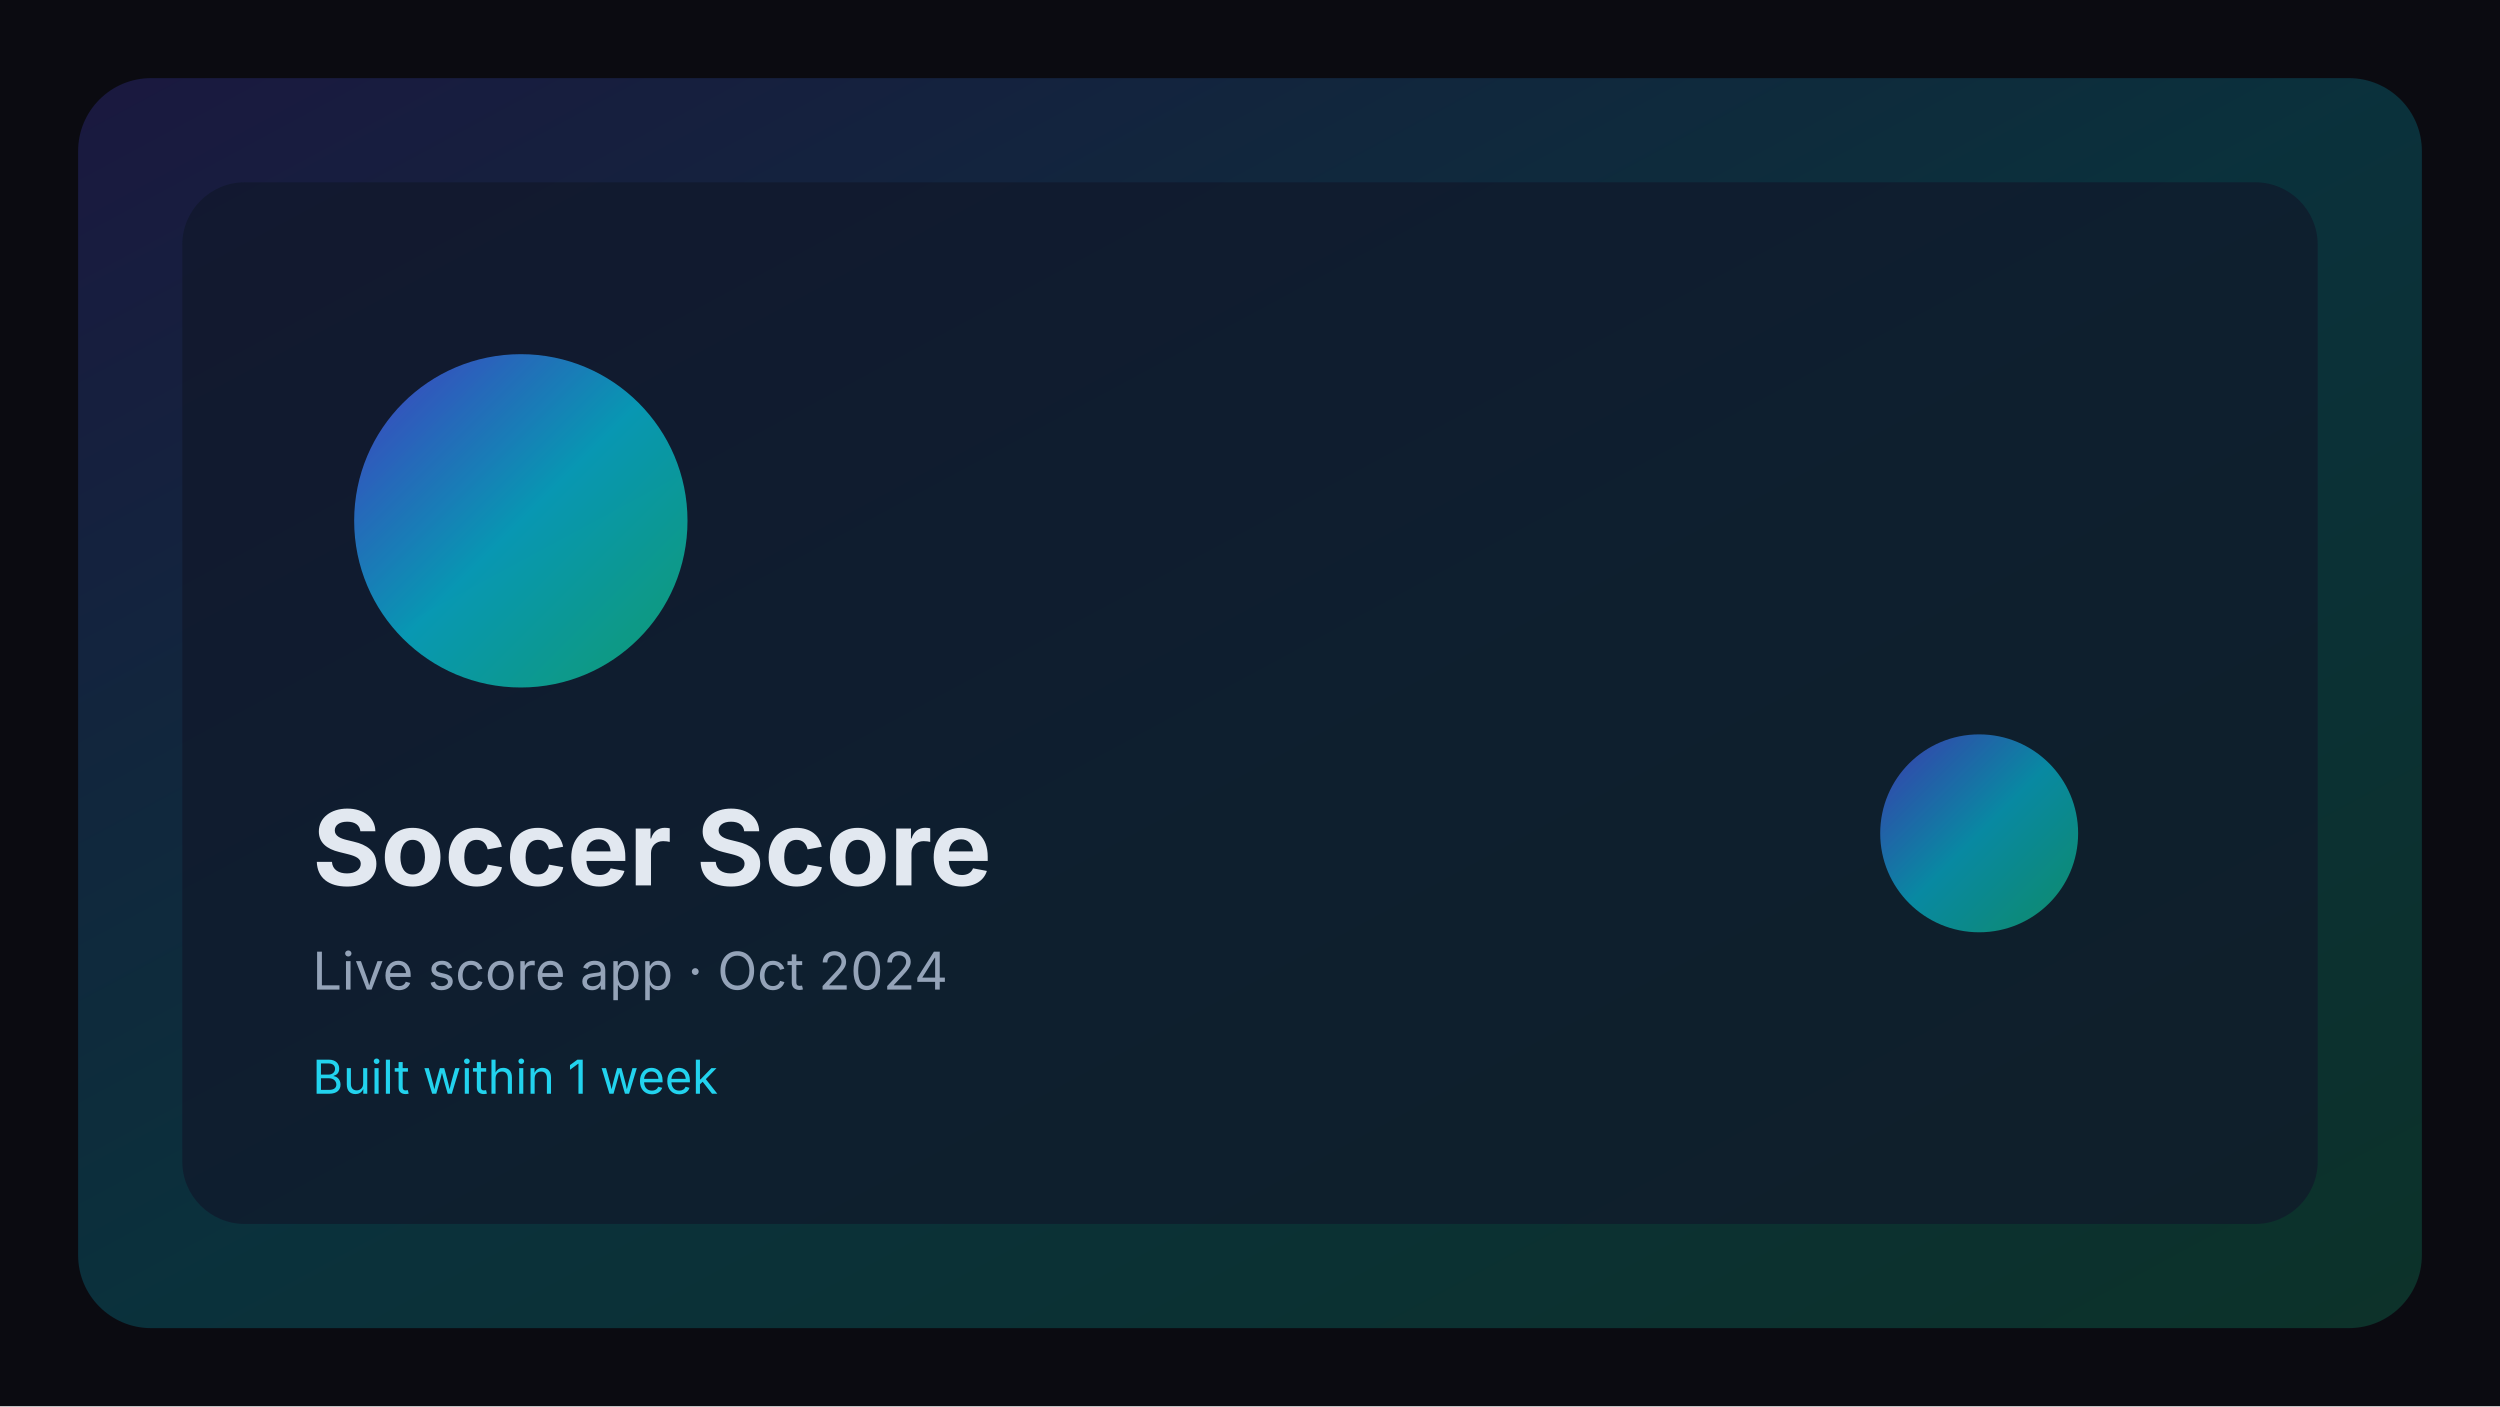
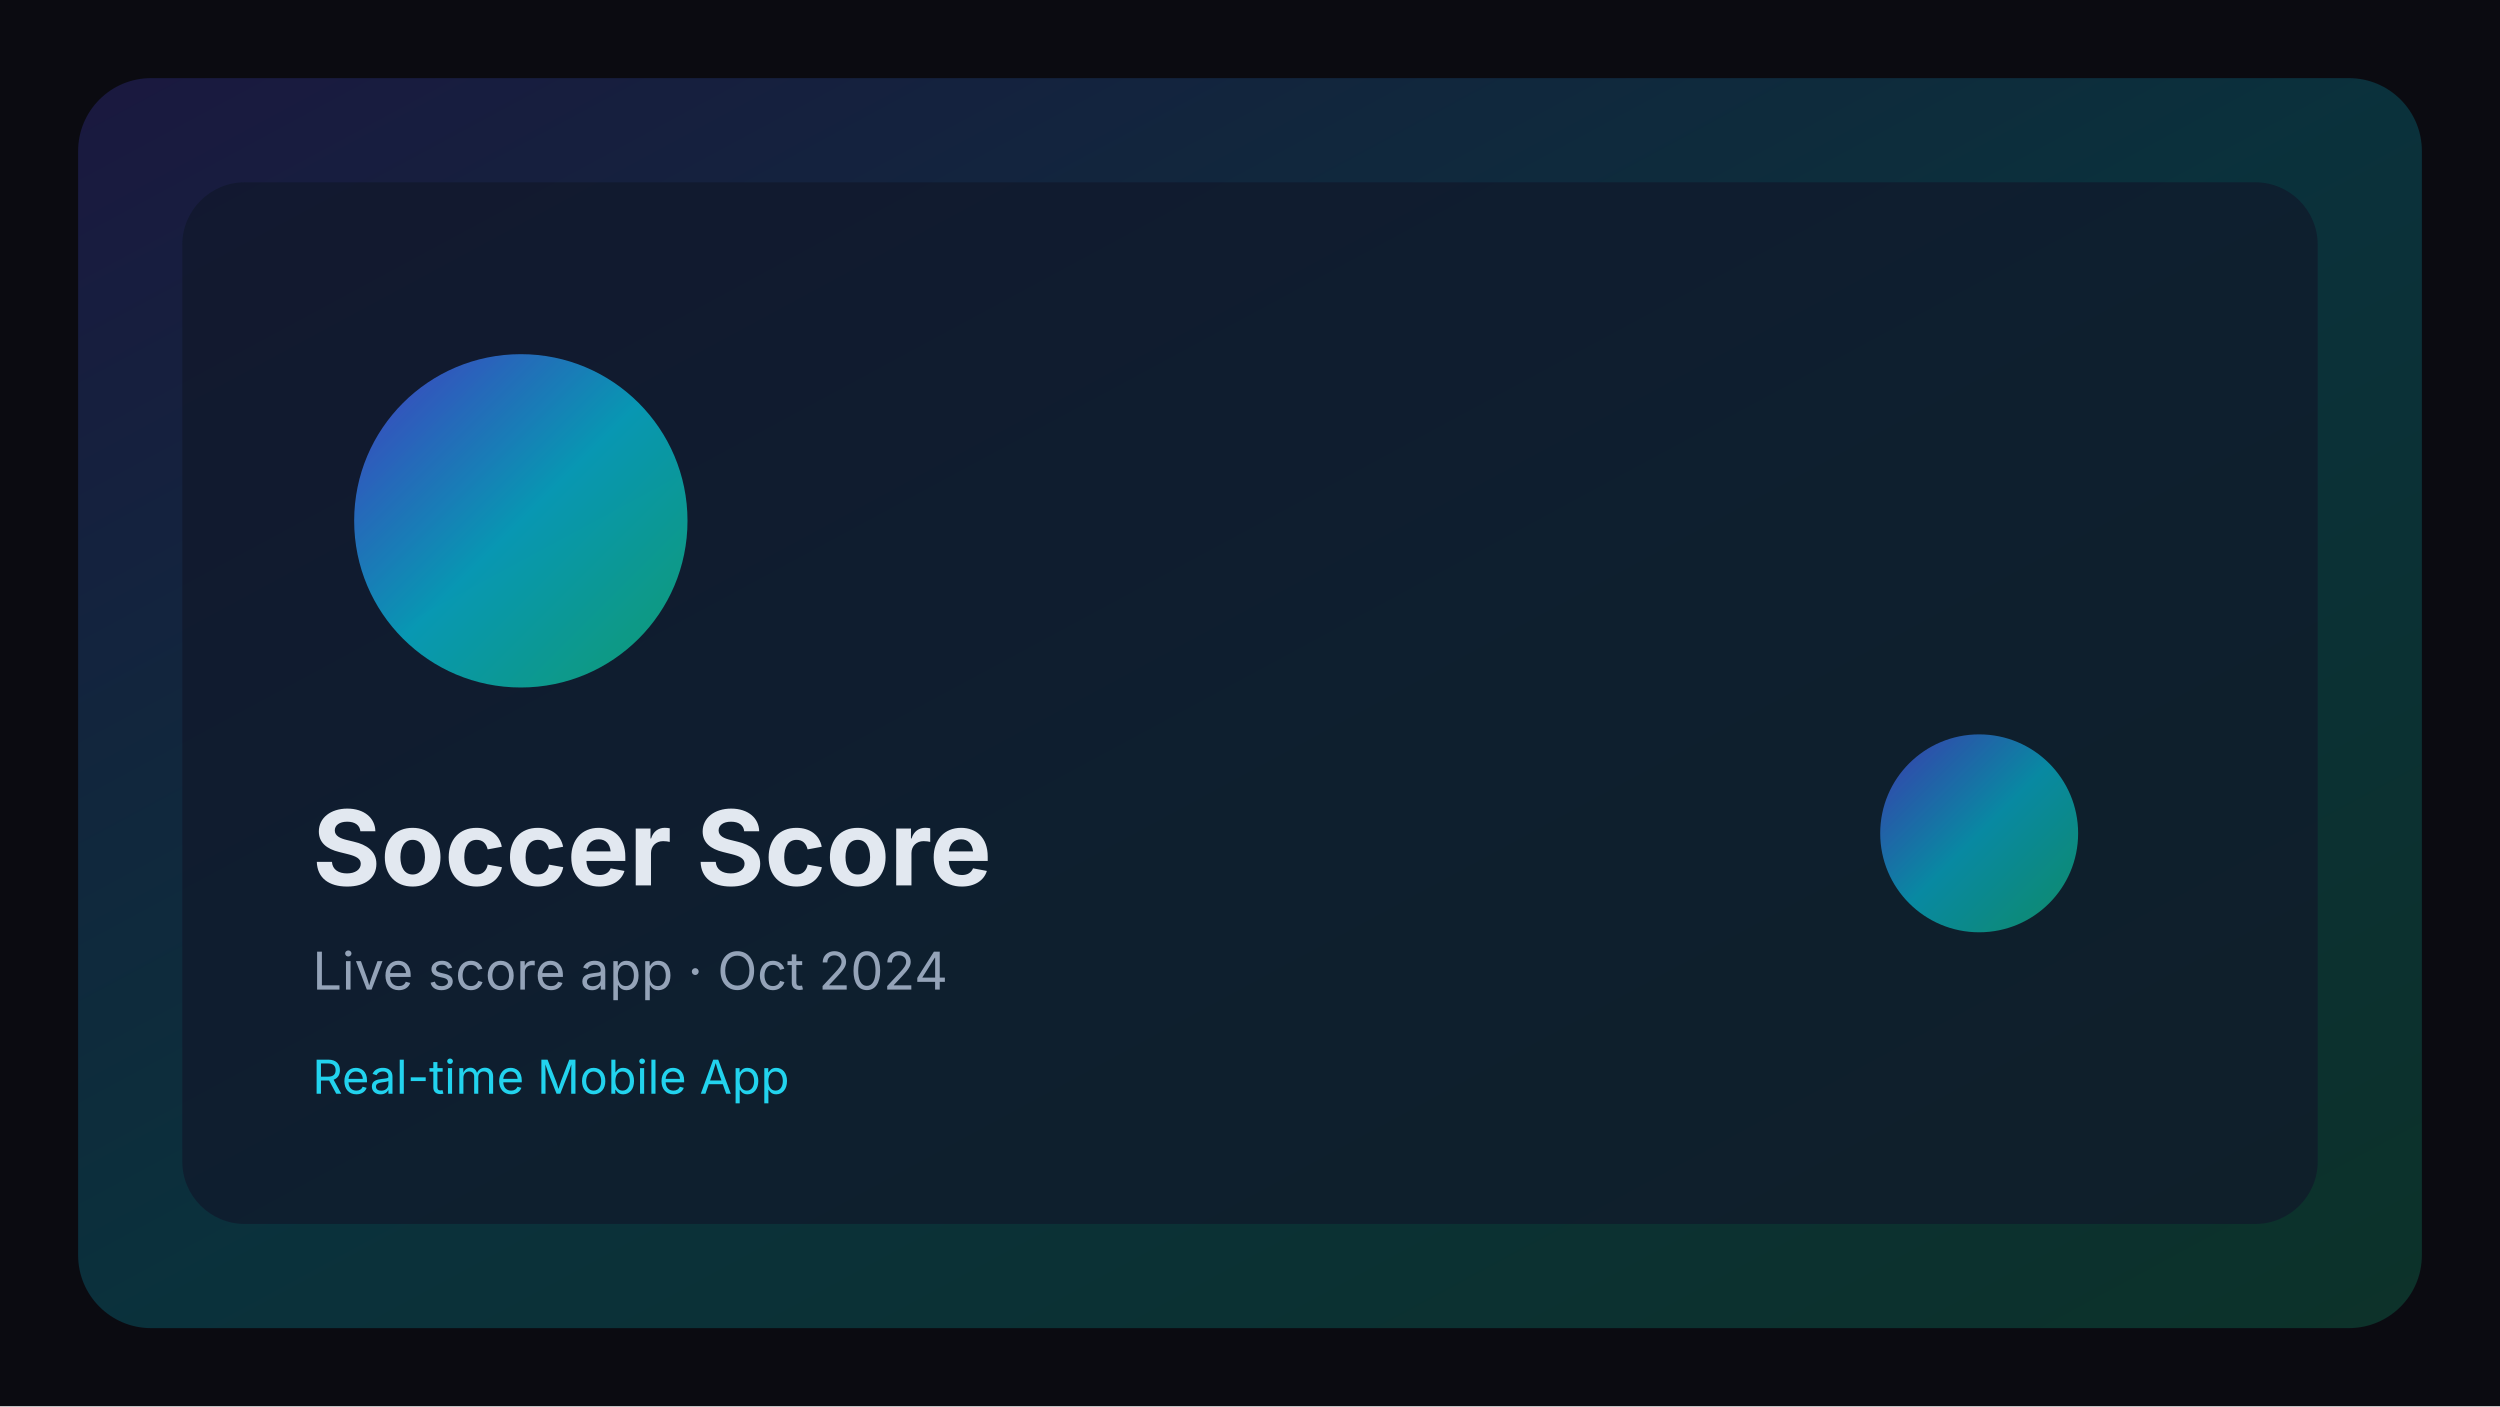
<svg xmlns="http://www.w3.org/2000/svg" width="960" height="540" viewBox="0 0 960 540" role="img" aria-label="Soccer Score app placeholder">
  <defs>
    <linearGradient id="g1" x1="0%" y1="0%" x2="100%" y2="100%">
      <stop stop-color="#4f46e5" offset="0%" />
      <stop stop-color="#06b6d4" offset="50%" />
      <stop stop-color="#10b981" offset="100%" />
    </linearGradient>
  </defs>
  <rect width="960" height="540" fill="#0b0b11" />
  <rect x="30" y="30" width="900" height="480" rx="28" fill="url(#g1)" opacity="0.22" />
  <rect x="70" y="70" width="820" height="400" rx="24" fill="#0f172a" opacity="0.7" />
  <circle cx="200" cy="200" r="64" fill="url(#g1)" opacity="0.8" />
  <circle cx="760" cy="320" r="38" fill="url(#g1)" opacity="0.7" />
  <text x="120" y="340" fill="#e2e8f0" font-family="Inter, system-ui" font-size="40" font-weight="700">Soccer Score</text>
  <text x="120" y="380" fill="#94a3b8" font-family="Inter, system-ui" font-size="20">Live score app · Oct 2024</text>
-   <text x="120" y="420" fill="#22d3ee" font-family="Inter, system-ui" font-size="18">Built within 1 week</text>
+   <text x="120" y="420" fill="#22d3ee" font-family="Inter, system-ui" font-size="18">Real-time Mobile App</text>
</svg>
